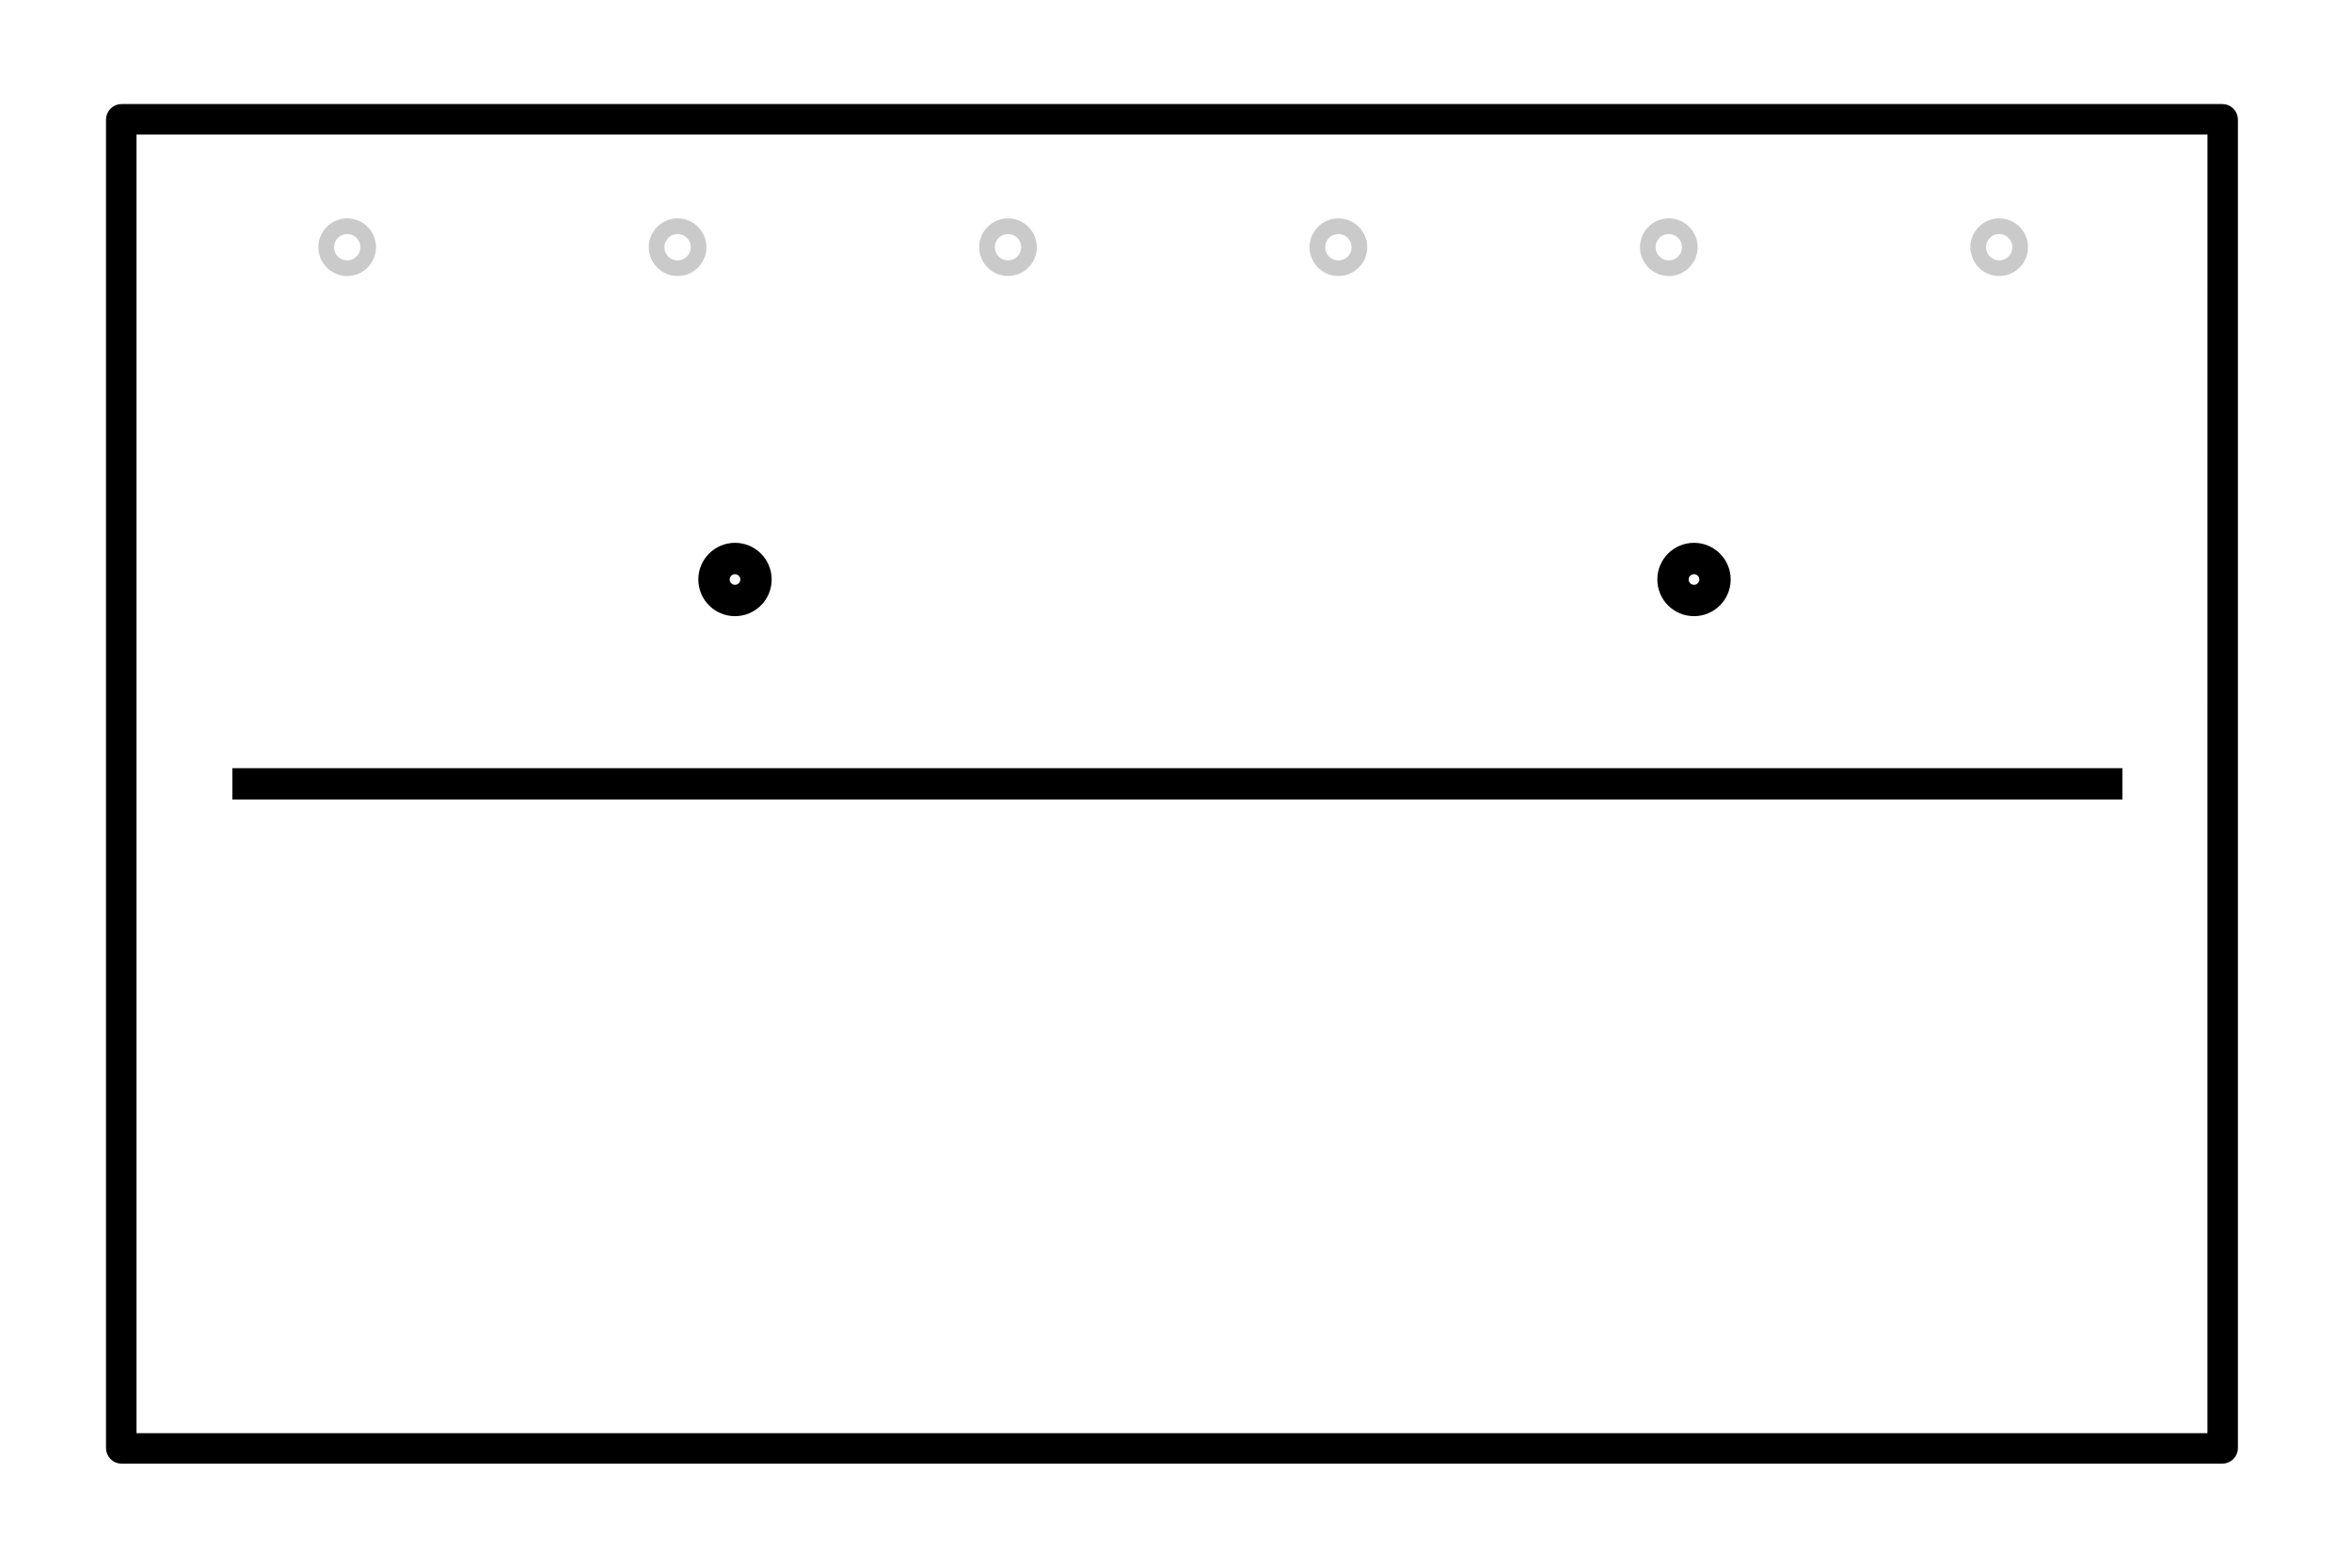
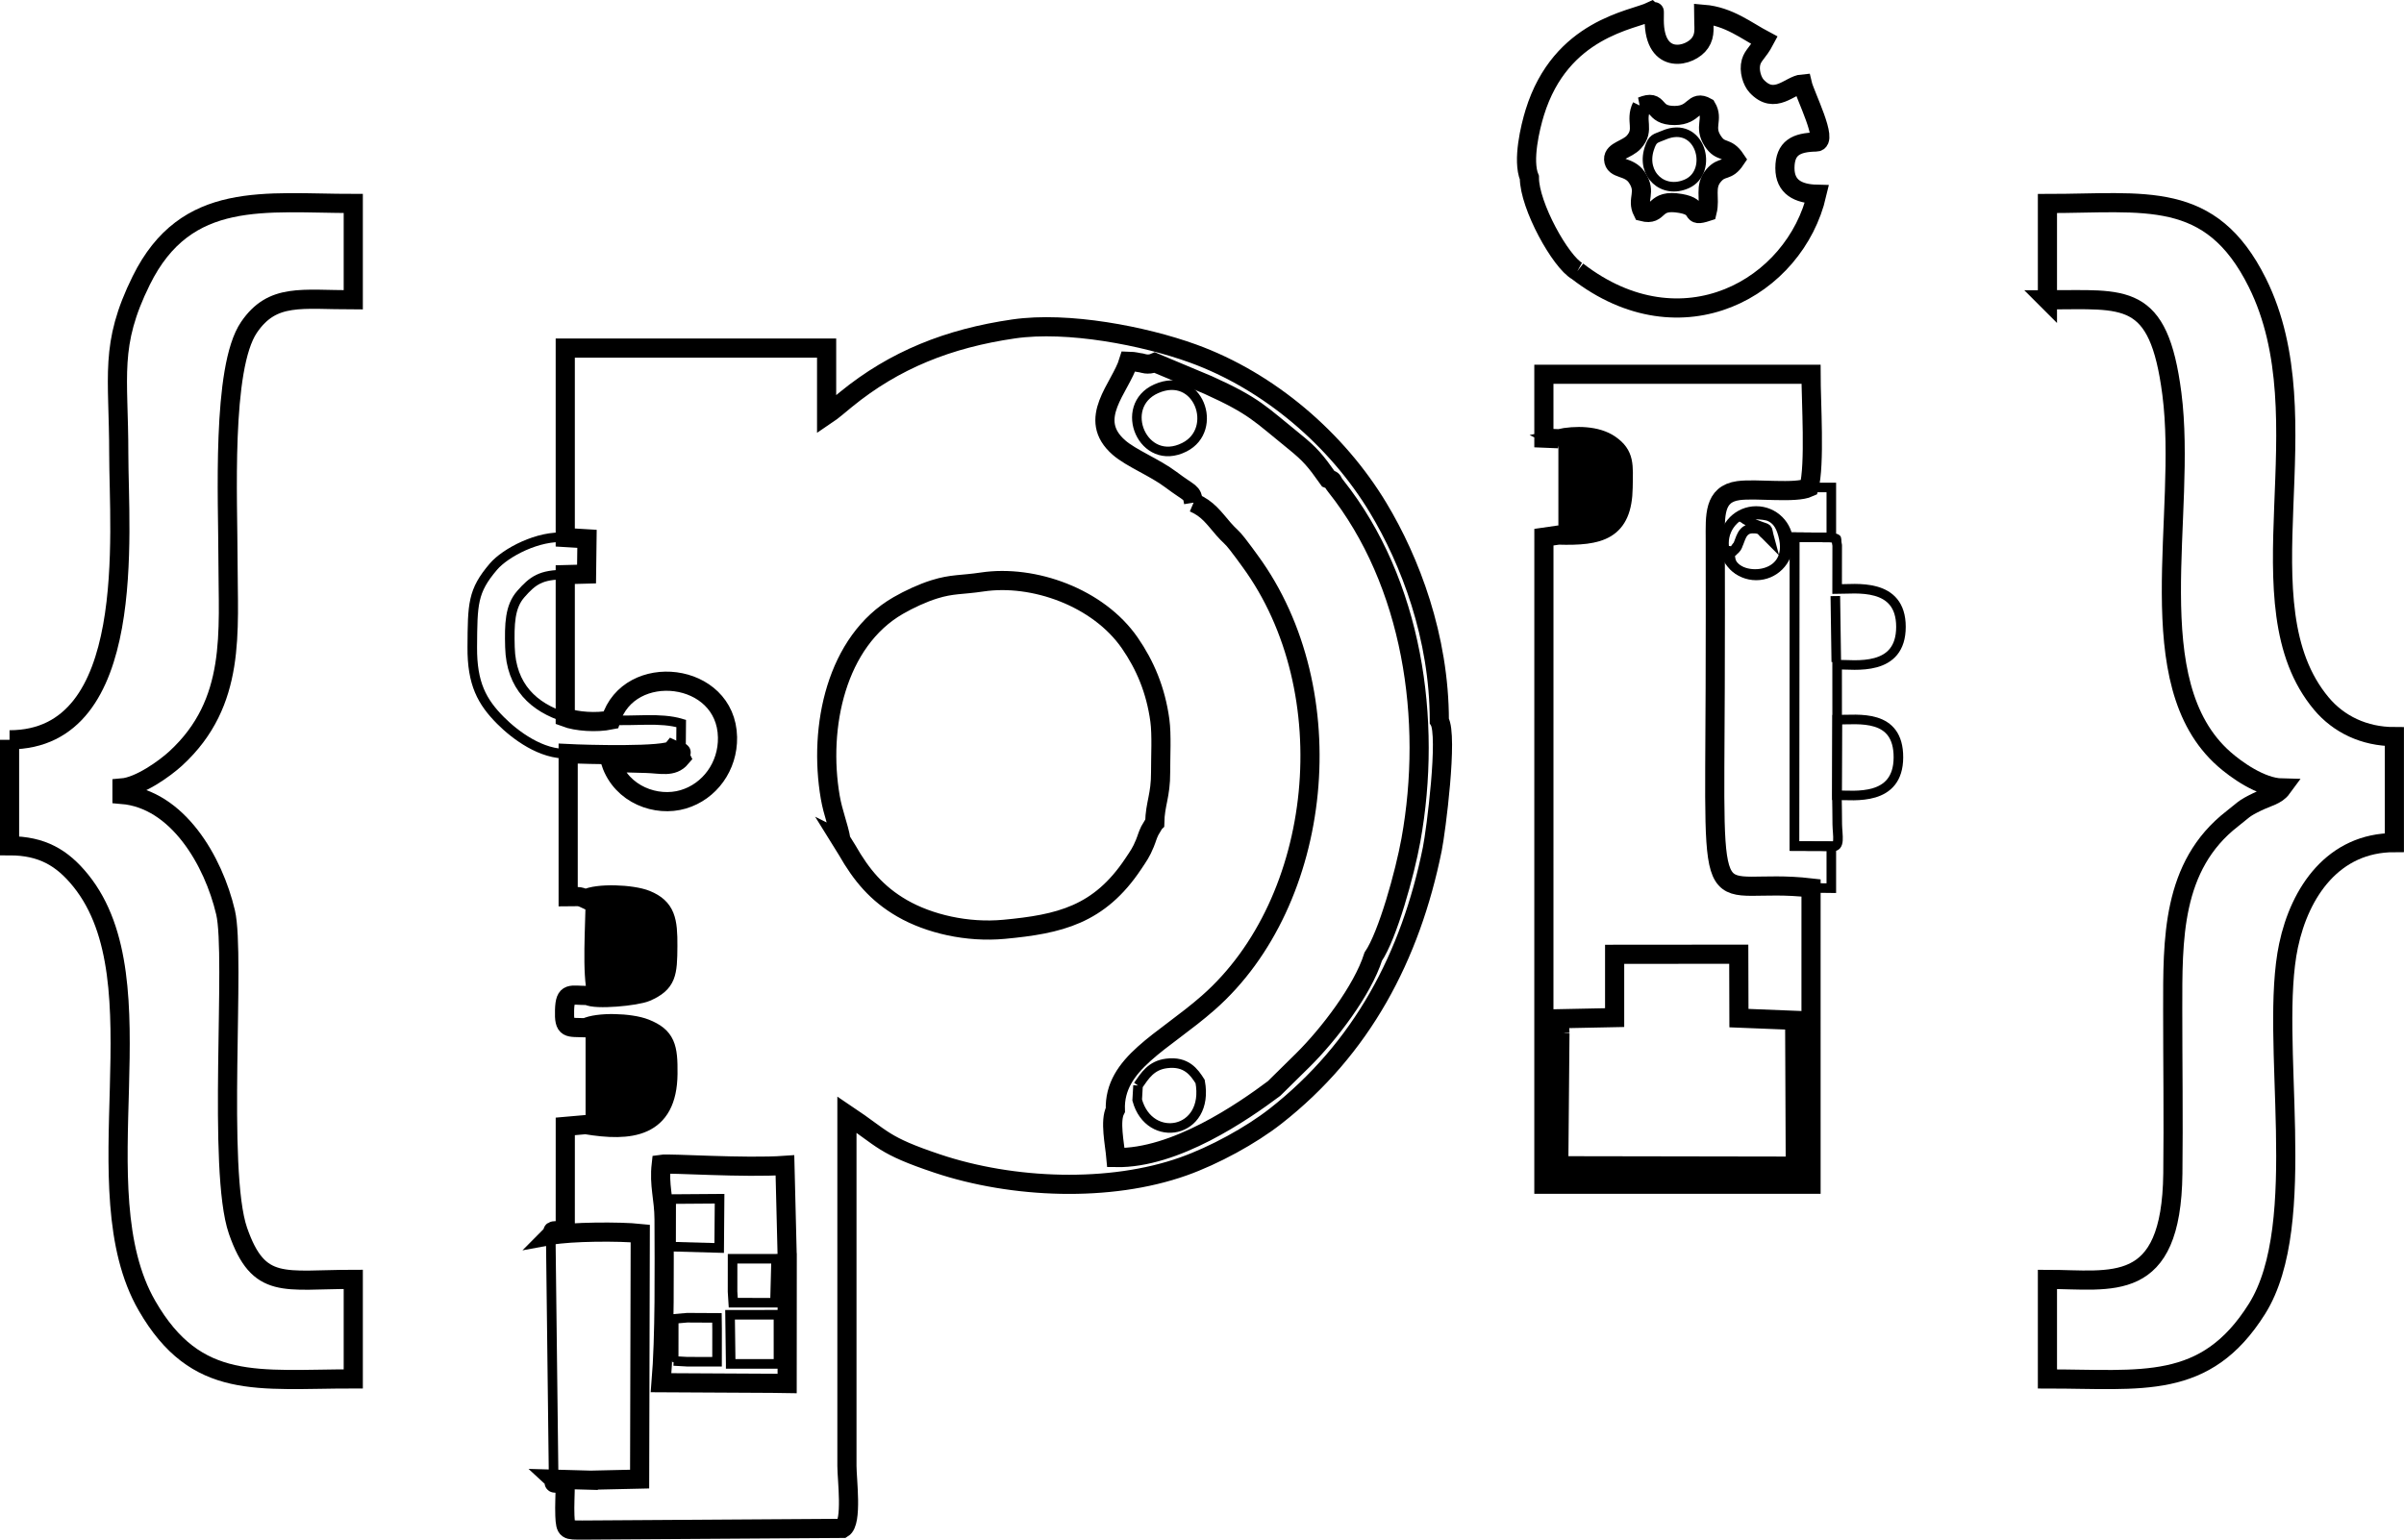
- <svg xmlns="http://www.w3.org/2000/svg" width="600" height="400" viewBox="0 0 158.75 105.833" id="svg8">
-   <path style="line-height:normal;font-variant-ligatures:normal;font-variant-position:normal;font-variant-caps:normal;font-variant-numeric:normal;font-variant-alternates:normal;font-feature-settings:normal;text-indent:0;text-align:start;text-decoration-line:none;text-decoration-style:solid;text-decoration-color:#000;text-transform:none;text-orientation:mixed;shape-padding:0;isolation:auto;mix-blend-mode:normal" d="M8.213 7.551c-.291-.001-.53.236-.529.527v89.676c-.001.291.238.53.529.529H149.994c.29-0.0.528-.239.527-.529V8.078c.001-.29-.237-.527-.527-.527zm0 .107h141.781c.233 0.0.419.187.418.42v89.676c.001.233-.185.422-.418.422H8.213c-.234.001-.421-.188-.42-.422V8.078c-.001-.234.186-.421.42-.42zm.473.84L8.684 8.5c-.002-0-.004-0-.006 0a.026.026 0 0 0-.002 0 .026.026 0 0 0-.004 0 .026.026 0 0 0-.002 0 .026.026 0 0 0 0 .002.026.026 0 0 0-.002 0 .026.026 0 0 0-.006.002.026.026 0 0 0-.002.002c-.003.002-.007.003-.01.006a.058.058 0 0 0-.004.004c-0.0 0.0 0.0.002 0 .002-0.0 0-.002-0-.002 0a.026.026 0 0 0 0 .002.026.026 0 0 0-.002 0 .026.026 0 0 0 0 .002.026.026 0 0 0-.002 0 .026.026 0 0 0 0 .002.026.026 0 0 0-.002.002.026.026 0 0 0-.002.002.026.026 0 0 0 0 .002.026.026 0 0 0-.002.002.026.026 0 0 0 0 .004.026.026 0 0 0 0 .002.026.026 0 0 0-.002.002.026.026 0 0 0 0 .006.026.026 0 0 0-.002.002.053.053 0 0 0 0 .004v88.731a.026.026 0 0 0 .002.002.026.026 0 0 0 0 .004.053.053 0 0 0 0 .004.026.026 0 0 0 .002.002.026.026 0 0 0 0 .002c0.0.001.001.003.002.004.001.003.001.005.002.008a.026.026 0 0 0 0 .002.026.026 0 0 0 .002.002.026.026 0 0 0 .002.002c.001.001.001.001.002.002l.002.002c.001.001.001.001.002.002l.002.002c.001.001.001.001.002.002 0.0 0.0.002-0.0.002 0 0.0 0-.001.002 0 .002a.026.026 0 0 0 .002.002c0.0 0.0.001-0.0.002 0a.026.026 0 0 0 0 .002.026.026 0 0 0 .002 0 .026.026 0 0 0 0 .002.026.026 0 0 0 .002 0 .026.026 0 0 0 .002 0 .026.026 0 0 0 0 .002.026.026 0 0 0 .004 0c.001 0.0.003-0.0.004 0a.026.026 0 0 0 0 .002c.001 0.0.001-0.0.002 0 .001 0.0.002.002.004.002a.026.026 0 0 0 .004 0 .053.053 0 0 0 .004 0H149.521c.001 0.0.001 0.0.002 0a.026.026 0 0 0 .006-.002l.012-.002a.026.026 0 0 0 .004-.002c.001-0.0.001-.002.002-.002.001-0.0.003.001.004 0a.026.026 0 0 0 .002-.002.026.026 0 0 0 0-.002.026.026 0 0 0 .002 0 .026.026 0 0 0 .002-.002.026.026 0 0 0 .002-.002.026.026 0 0 0 .002-.002c0-0-0-.002 0-.002a.026.026 0 0 0 .002 0 .026.026 0 0 0 .002-.002.026.026 0 0 0 .002-.002.026.026 0 0 0 0-.002.026.026 0 0 0 .002-.002.026.026 0 0 0 0-.002c.001-.001.004-.003.004-.004a.026.026 0 0 0 0-.002.026.026 0 0 0 0-.002v-.002c0-.002.002-.033.002-.074 0-.043-0-.105 0-.189 0-.168-0-.417 0-.742 0-.65-0-1.603 0-2.816 0-2.427-0-5.893 0-10.053 0-8.319.002-19.412.002-30.504 0-22.184 0-44.367 0-44.367a.026.026 0 0 0 0-.002.026.026 0 0 0-.002-.006.026.026 0 0 0 0-.002.026.026 0 0 0-.002 0v-.002a.026.026 0 0 0 0-.002c-0-.001 0-.001 0-.002a.026.026 0 0 0-.002-.002c-0-.001 0-.001 0-.002a.026.026 0 0 0-.002-.006.026.026 0 0 0-.002-.002.026.026 0 0 0-.002-.002v-.002c-0-0-.002 0-.002 0l-.002-.002v-.002c-0-0-.001 0-.002 0-.001-.001-.001-.001-.002-.002-0-0.0 0-.002 0-.002-.001-.001-.001-.001-.002-.002h-.004v-.002c-0-0-.004-.002-.006-.004a.026.026 0 0 0-.002-.002.026.026 0 0 0-.002 0 .026.026 0 0 0-.002 0 .026.026 0 0 0 0-.002.026.026 0 0 0-.004 0c-.001-0-.001 0-.002 0h-.002c-.003-0-.008-0-.012 0l.006-.002c-.001-0-140.834 0-140.838 0-.001-0-.001 0-.002 0zM149.572 97.297a.026.026 0 0 0 .002-.002.026.026 0 0 0 0-.002zM8.686 8.553s140.831-0 140.836 0a.026.026 0 0 0 .002.006.026.026 0 0 0 0 .002c0 .01-.002 22.178-.002 44.357-0 11.092 0 22.185 0 30.504-0 4.16 0 7.626 0 10.053-0 1.213 0 2.166 0 2.816-0.0.325 0.0.574 0 .742-0.0.084 0.0.147 0 .189-0.0.039 0.0.055 0 .059v.002c-0.0 0-.002-0-.002 0H8.689a.026.026 0 0 0-.002 0 .026.026 0 0 0 0-.002.026.026 0 0 0-.002 0 .026.026 0 0 0 0-.004V8.555a.026.026 0 0 0 0-.002z" id="rect4485" color="#000" font-weight="400" font-family="sans-serif" white-space="normal" overflow="visible" fill="#f0f0f0" stroke="#000" stroke-width="1.058" stroke-linejoin="round" />
-   <path id="path4492" d="M15.686 52.917H143.253" fill="none" stroke="#000" stroke-width="2.117" />
-   <circle r="1.417" cy="39.121" cx="49.609" id="path4494" fill="none" stroke="#000" stroke-width="2.117" stroke-linecap="round" stroke-linejoin="round" />
-   <circle r="1.417" cy="39.121" cx="114.338" id="path4494-6-4" fill="none" stroke="#000" stroke-width="2.117" stroke-linecap="round" stroke-linejoin="round" />
-   <circle r="1.417" cy="16.688" cx="23.435" id="path4494-4" fill="none" stroke="#cacaca" stroke-width="1.058" stroke-linecap="round" stroke-linejoin="round" />
-   <circle r="1.417" cy="16.688" cx="45.735" id="path4494-4-1" fill="none" stroke="#cacaca" stroke-width="1.058" stroke-linecap="round" stroke-linejoin="round" />
-   <circle r="1.417" cy="16.688" cx="68.036" id="path4494-4-4" fill="none" stroke="#cacaca" stroke-width="1.058" stroke-linecap="round" stroke-linejoin="round" />
-   <circle r="1.417" cy="16.688" cx="134.938" id="path4494-4-0" fill="none" stroke="#cacaca" stroke-width="1.058" stroke-linecap="round" stroke-linejoin="round" />
-   <circle r="1.417" cy="16.688" cx="112.637" id="path4494-4-6" fill="none" stroke="#cacaca" stroke-width="1.058" stroke-linecap="round" stroke-linejoin="round" />
-   <circle r="1.417" cy="16.688" cx="90.336" id="path4494-4-3" fill="none" stroke="#cacaca" stroke-width="1.058" stroke-linecap="round" stroke-linejoin="round" />
+ <svg xmlns="http://www.w3.org/2000/svg" id="svg2" height="56.444mm" width="88.105mm" version="1.1" viewBox="0 0 312.184 200">
+   <g id="layer1" transform="translate(112.77 -752.27)">
+     <g fill="none">
+       <g stroke="#000">
+         <g>
+           <g stroke-width="2.488">
+             <path id="path3363" d="m-3.542 861.44c-0.357-1.946-1.052-3.528-1.408-5.595-1.58-9.167 0.784-20.288 8.823-24.916 1.414-0.815 3.18-1.633 4.686-2.102 2.324-0.726 3.53-0.553 6.219-0.956 6.65-0.997 15.073 1.992 19.172 7.926 1.98 2.868 3.362 6.101 3.9 10.056 0.254 1.875 0.089 4.715 0.098 6.708 0.015 3.073-0.716 4.101-0.764 6.585-0.054 0.053-0.123 0.08-0.138 0.182l-0.511 0.865c-0.344 0.732-0.328 0.878-0.635 1.633-0.481 1.182-0.839 1.655-1.501 2.649-4.434 6.664-9.605 7.843-16.782 8.514-4.776 0.448-9.736-0.707-13.231-2.723-3.288-1.896-5.3-4.329-7.151-7.572l-0.779-1.255zm-7 54.146-0.01 16.406-1.934-0.029-14.435-0.077c0.502-6.029 0.404-14.876 0.384-21.256-0.01-2.694-0.675-4.37-0.363-7.12 1.052-0.161 10.882 0.513 16.062 0.144l0.295 11.931zm-25.434 28.966-4.9-0.135c0.586 0.545-0.9 0.533 1.508 0.533 0 1.306-0.102 2.95-0.048 4.197 0.087 1.998 0.266 1.866 2.268 1.881l33.809-0.218c1.282-0.784 0.551-6.343 0.551-8.124v-16.715-28.918c4.784 3.202 4.608 3.978 11.737 6.365 9.803 3.282 22.408 3.762 31.958 0.372 4.003-1.42 8.756-4.011 11.958-6.519 11.222-8.787 17.54-20.752 20.362-34.698 0.478-2.366 2.066-14.786 0.914-16.67 0.001-10.925-3.81-20.799-7.935-27.655-5.345-8.883-14.138-16.461-24.065-20.058-6.317-2.288-16.227-4.216-23.282-3.192-8.442 1.226-15.461 4.011-21.765 9.159-0.828 0.675-1.78 1.509-2.52 2.005v-8.675h-33.94v24.606l2.824 0.17-0.059 4.579-2.765 0.071v18.536c1.464 0.557 4.055 0.73 5.909 0.35 2.367-7.687 15.002-6.296 15.162 2.24 0.071 3.768-2.307 7.048-5.75 8.067-3.458 1.025-7.987-0.584-9.401-4.764 1.549 0.008 3.094 0.051 4.642 0.097 1.867 0.057 3.378 0.545 4.46-0.732-0.773-1.531 1.113-0.026-1.052-1.056-0.723 0.941-11.59 0.618-13.592 0.514v18.599c1.285 0 1.348-0.152 2.262 0.281 1.492-0.799 6.033-0.635 7.873 0.115 2.565 1.044 2.828 2.697 2.807 6.013-0.023 3.571-0.122 4.775-2.801 5.951-1.287 0.564-6.65 1.064-7.602 0.463-2.23 0-2.931-0.541-3.007 1.881-0.082 2.594 0.46 2.214 2.732 2.307 1.542-0.775 5.803-0.672 7.739 0.097 2.695 1.071 2.991 2.416 2.954 5.898-0.074 7.069-4.865 7.56-10.693 6.59l-2.639 0.231-0.002 13.544c-2.375 0-1.262-0.03-1.886 0.603 2.586-0.484 8.948-0.521 11.625-0.24l-0.083 31.909-6.265 0.14zm78.205-126.99c-0.245-1.488-0.337-1.029-2.936-2.985-2.103-1.583-5.156-2.777-6.741-4.154-4.312-3.739 0.18-7.749 1.239-11.223 0.978 0.032 0.828 0.108 1.702 0.222 0.032 0.006 0.815 0.338 1.694-0.046l6.942 2.913c6.072 2.746 6.763 3.774 11.13 7.293 2.141 1.726 2.8 2.542 4.457 4.878 0.816 0.32 0.314 0.123 0.986 0.967 9.961 12.531 12.576 30.352 9.747 45.971-0.777 4.298-3.013 12.382-4.889 15.142-1.401 4.416-5.823 10.153-9.091 13.395l-3.793 3.738c-4.023 3.007-12.828 9.107-20.535 8.967-0.158-1.78-0.812-4.771-0.073-6.187-0.207-6.084 6.189-8.751 12.079-13.931 14.96-13.156 17.817-40.449 5.413-57.376-0.448-0.636-1.033-1.407-1.629-2.189-0.746-0.981-1.02-1.047-1.807-1.955-1.274-1.473-2.05-2.655-3.894-3.44" />
+             <path id="path3365" d="m153.11 791.22c10.072 0 14.435-1.186 16.162 12.207 2.033 15.778-4.464 37.524 6.782 47.452 1.539 1.359 4.776 3.694 7.51 3.754-0.71 0.97-1.866 1.148-3.21 1.798-1.848 0.894-1.755 1.041-3.234 2.189-7.921 6.144-7.74 15.757-7.74 24.8 0 7.08 0.1 14.225 0.017 21.294-0.186 15.86-7.984 13.75-16.286 13.75v12.933c12.233 0 20.511 1.554 27.203-9.091 7.012-11.155 1.525-34.982 4.107-47.206 1.478-6.999 5.851-13.374 13.743-13.374v-13.767c-3.944 0-7.252-1.633-9.477-4.289-10.816-12.914 0.556-36.84-8.319-54.676-6.068-12.194-14.584-10.288-27.257-10.288v12.515z" />
+             <path id="path3367" d="m-111.53 848.37v13.768c4.197 0 6.84 1.545 9.244 4.522 10.675 13.22-0.146 40.06 8.603 55.225 6.414 11.119 14.4 9.506 26.788 9.506v-12.932c-8.994 0-12.275 1.453-14.969-6.306-2.726-7.847-0.285-35.69-1.615-41.356-1.575-6.717-6.236-14.733-13.451-15.333v-0.835c2.308-0.192 5.567-2.533 6.997-3.85 7.905-7.275 6.769-16.442 6.769-25.771 0-7.686-0.87-24.948 2.732-30.226 3.053-4.474 6.827-3.566 13.537-3.566v-12.515c-11.43 0-21.706-1.809-27.536 10.008-4.161 8.432-2.917 12.298-2.917 22.533 0 10.166 2.587 37.129-14.183 37.129" />
+             <path id="path3385" d="m89.603 809.26c2.266-0.481 4.995-0.424 6.694 0.759 1.948 1.356 1.756 2.644 1.712 5.58-0.084 5.624-3.035 6.334-8.405 6.178l-1.882 0.273-0.004 64.444v19.613h34.695l-0.001-27.155 0.001-11.339c-13.644-1.58-12.543 6.084-12.447-25.996 0.019-6.409 0.026-12.825 0.011-19.234-0.008-3.067-0.224-5.937 2.998-6.38 2.34-0.322 7.405 0.411 9.171-0.408 0.797-2.906 0.268-11.17 0.267-14.708h-34.695l0.001 8.297 1.886 0.077zm0.199 77.234-0.102-1.889 7.207-0.147v-8.222l16.119-0.013 0.023 8.301 7.239 0.289 0.081 18.941-30.719-0.051 0.152-17.21z" />
+           </g>
+           <g stroke-width="1.244">
+             <path id="path3393" d="m89.802 886.49-0.152 17.21 30.719 0.051-0.08-18.941-7.24-0.289-0.023-8.301-16.119 0.013v8.222l-7.207 0.147 0.102 1.889z" />
+             <path id="path3395" d="m114.3 820c-0.919-0.555-0.085 0.108-0.839-0.697 0.471-0.33 2.909-0.231 3.556 0.061 0.869 0.393 1.377 1.051 1.738 2.324 1.744 6.161-6.363 6.218-6.792 3.167-0.304-2.154-0.23-0.12 0.442-1.097 1.302-1.897-0.457 1.038 0.476-0.643 0.396-0.716 0.49-2.155 1.92-2.183 1.255-0.025 1.099 0.37 1.65 0.783l0.594 0.599c-0.489-1.799 0.072-1.152-1.644-1.848-0.895-0.363-0.497-0.1-1.102-0.466zm8.107 47.613 2.639 0.031v-5.448l-4.789-0.019 0.021-40.127 4.768 0.042v-6.497h-2.906c-1.767 0.82-6.831 0.087-9.171 0.408-3.222 0.443-3.005 3.313-2.998 6.38 0.015 6.41 0.009 12.826-0.011 19.234-0.096 32.079-1.197 24.415 12.447 25.996" />
+             <path id="path3397" d="m-40.875 944.42 4.9 0.135 6.265-0.139 0.083-31.91c-2.677-0.282-9.039-0.245-11.625 0.24l0.378 31.675z" />
+           </g>
+           <path id="path3399" d="m100.42 766.1c2.485-1.009 1.239 1.179 4.263 1.174 2.721-0.004 2.361-2.087 4.158-1.086 0.962 1.617-0.423 2.515 0.812 4.399 1.069 1.632 1.767 0.606 2.959 2.392-1.129 1.688-1.714 0.777-2.842 2.082-1.262 1.459-0.399 2.924-0.843 4.706-2.484 0.81-0.584-0.579-3.469-1.072-3.622-0.62-2.555 1.68-4.917 1.074-0.84-1.668 0.575-2.498-0.747-4.457-1.05-1.557-2.953-0.949-3.017-2.354-0.05-1.092 1.768-1.267 2.639-2.244 1.45-1.628 0.089-2.738 1.005-4.614zm-8.355 21.395c13.559 10.495 28.272 2.166 31.103-9.991-2.403-0.054-4.148-0.918-4.148-3.397 0-2.642 1.491-3.349 4.058-3.392 1.644-0.001-1.464-6.122-1.795-7.543-1.619 0.135-3.573 2.825-5.94 0.283-0.563-0.604-1.039-1.997-0.716-3.13 0.261-0.913 0.945-1.283 1.753-2.81-2.363-1.25-4.644-3.122-7.919-3.394 0 1.644 0.275 2.625-0.445 3.703-1.222 1.829-5.965 3.053-5.965-2.952 0-1.895 0.101-0.729-0.377-1.13-2.417 1.161-11.749 2.179-15.138 13.147-0.585 1.896-1.628 6.21-0.701 8.457 0 3.643 4.066 10.962 6.23 12.147" stroke-width="2.488" />
+         </g>
+         <path id="path3401" d="m-17.964 923.06 6.285-0.004 0.003 6.384-6.205-0.001-0.083-6.378zm-7.315 0.531 1.748-0.153 3.864 0.021 0.018 1.5-0.004 4.198-3.875-0.004-1.757-0.099 0.006-5.465zm7.642-7.807 5.654-0.004-0.148 5.713-5.42-0.004-0.089-1.431 0.003-4.274zm-7.975-7.748 6.286-0.046-0.051 6.397-6.247-0.174 0.011-6.177zm13.127 23.925 1.934 0.029 0.01-16.406-0.295-11.931c-5.18 0.37-15.01-0.305-16.062-0.144-0.313 2.75 0.354 4.425 0.363 7.12 0.019 6.38 0.118 15.226-0.384 21.256l14.435 0.077z" stroke-width=".351" />
+       </g>
+       <path id="path3403" d="m37.377 802.77c5.47-2.43 8.228 5.287 3.66 7.593-5.362 2.706-8.765-5.325-3.66-7.593zm5.703 90c1.259 6.813-6.597 8.188-8.173 2.396l0.11-1.883c0.892-1.278 1.69-2.611 3.698-2.869 2.567-0.33 3.596 1.133 4.365 2.356zm-11.012 3.681c-0.739 1.416-0.085 4.407 0.073 6.187 7.707 0.14 16.512-5.96 20.535-8.967l3.793-3.738c3.268-3.241 7.69-8.979 9.091-13.395 1.876-2.76 4.112-10.844 4.889-15.142 2.829-15.619 0.214-33.44-9.747-45.971-0.672-0.844-0.17-0.648-0.986-0.967-1.657-2.336-2.317-3.152-4.457-4.878-4.367-3.519-5.058-4.547-11.13-7.293l-6.942-2.913c-0.878 0.385-1.661 0.052-1.694 0.046-0.873-0.114-0.724-0.19-1.702-0.222-1.059 3.474-5.551 7.484-1.239 11.223 1.586 1.377 4.639 2.571 6.741 4.154 2.598 1.957 2.691 1.498 2.936 2.985 1.844 0.786 2.62 1.967 3.894 3.44 0.788 0.909 1.062 0.974 1.807 1.955 0.595 0.782 1.18 1.553 1.629 2.189 12.404 16.926 9.547 44.219-5.413 57.376-5.89 5.179-12.286 7.847-12.079 13.931" />
+       <path id="path3405" d="m-38.991 850.17c2.002 0.103 12.869 0.427 13.592-0.514 2.165 1.03 0.279-0.476 1.052 1.056l0.037-4.462c-2.745-0.816-6.066-0.257-9.148-0.447-1.855 0.38-4.446 0.207-5.91-0.35-4.072-1.289-7.043-3.975-7.181-9.103-0.081-3.005-0.027-5.276 1.415-6.913 1.545-1.754 2.595-2.551 5.766-2.52l2.765-0.072 0.059-4.579-2.824-0.17c-3.436-0.324-7.755 1.94-9.326 3.781-2.72 3.188-2.709 4.832-2.746 10.463-0.032 4.743 1.263 7.104 3.675 9.525 1.878 1.886 5.311 4.479 8.774 4.304" stroke="#000" stroke-width="1.244" />
+       <path id="path3407" d="m125.69 838.26-0.122-8.56m-0.522 32.496c1.235 0.293 0.797-1.403 0.772-2.833-0.023-1.267-0.009-2.526-0.046-3.792l0.032-9.805-0.004-7.166c2.288 0 8.289 0.964 8.289-4.903 0-5.811-5.939-4.902-8.289-4.902l0.009-5.67c-0.243-1.163 0.255-0.747-0.765-1.034l-4.768-0.042-0.021 40.127 4.789 0.019z" stroke="#000" stroke-width="1.244" />
+       <path id="path3409" d="m-33.458 845.8c3.082 0.189 6.403-0.369 9.148 0.447l-0.037 4.462c-1.081 1.277-2.592 0.789-4.46 0.732-1.548-0.047-3.093-0.089-4.642-0.097 1.413 4.18 5.943 5.789 9.401 4.764 3.443-1.02 5.822-4.299 5.75-8.067-0.16-8.537-12.796-9.927-15.161-2.24" />
+     </g>
+     <g fill-rule="evenodd">
+       <path id="path3411" d="m-36.727 869.05c0 3.214-0.497 9.819 0.275 12.542 0.952 0.601 6.315 0.102 7.602-0.463 2.68-1.176 2.779-2.38 2.801-5.951 0.021-3.316-0.242-4.969-2.807-6.013-1.84-0.75-6.381-0.914-7.872-0.115" />
+       <path id="path3413" d="m-36.727 885.78v12.585c5.828 0.971 10.619 0.479 10.693-6.591 0.036-3.481-0.259-4.826-2.954-5.897-1.935-0.769-6.197-0.872-7.739-0.097" />
+       <path id="path3415" d="m89.603 821.77c5.37 0.156 8.321-0.554 8.405-6.178 0.045-2.936 0.236-4.224-1.712-5.58-1.699-1.183-4.427-1.24-6.694-0.759v12.517z" />
+     </g>
+     <g fill="none">
+       <path id="path3417" d="m103.26 769.84c4.795-2.085 6.597 4.707 3.031 6.305-3.097 1.387-5.931-1.234-4.902-4.514 0.465-1.483 0.804-1.326 1.872-1.791zm-6.488 3.115c0.065 1.405 1.966 0.797 3.017 2.354 1.321 1.959-0.094 2.79 0.747 4.457 2.361 0.606 1.294-1.694 4.917-1.074 2.885 0.493 0.985 1.883 3.469 1.072 0.444-1.782-0.418-3.247 0.843-4.706 1.128-1.305 1.713-0.394 2.842-2.082-1.192-1.785-1.891-0.76-2.959-2.392-1.235-1.884 0.151-2.782-0.812-4.399-1.796-1.002-1.437 1.081-4.158 1.086-3.024 0.006-1.778-2.183-4.263-1.174-0.915 1.876 0.445 2.986-1.005 4.614-0.87 0.978-2.689 1.152-2.639 2.244" />
+       <path id="path3419" d="m125.78 855.57c2.226 0 7.953 0.811 7.979-4.899 0.026-5.72-5.204-4.907-7.948-4.907l-0.031 9.805z" stroke="#000" stroke-width="1.244" />
+       <path id="path3421" d="m133.15 831.43c-1.548-2.231-4.326-1.864-7.575-1.734l0.122 8.56c2.873 0.154 5.133 0.044 6.446-1.041 0.964-0.798 1.686-2.277 1.496-4.413-0.041-0.467-0.167-0.908-0.489-1.371" />
+       <g stroke="#000" stroke-width="1.244">
+         <path id="path3423" d="m37.377 802.77c-5.106 2.268-1.702 10.299 3.66 7.593 4.568-2.306 1.81-10.022-3.66-7.593" />
+         <path id="path3425" d="m35.016 893.28-0.11 1.883c1.577 5.792 9.432 4.417 8.173-2.396-0.769-1.223-1.798-2.686-4.365-2.356-2.008 0.258-2.806 1.591-3.698 2.869" />
+         <path id="path3427" d="m-17.881 929.44 6.205 0.001-0.003-6.384-6.285 0.004 0.083 6.378z" />
+         <path id="path3429" d="m103.26 769.84c-1.068 0.465-1.406 0.308-1.872 1.791-1.028 3.28 1.806 5.901 4.902 4.514 3.567-1.599 1.764-8.39-3.031-6.305" />
+         <path id="path3431" d="m-25.624 914.21 6.247 0.174 0.051-6.397-6.286 0.046-0.011 6.177z" />
+         <path id="path3433" d="m-25.286 929.06 1.757 0.099 3.875 0.004 0.004-4.198-0.018-1.5-3.864-0.021-1.748 0.153-0.006 5.465z" />
+         <path id="path3435" d="m-17.64 920.06 0.089 1.431 5.42 0.004 0.148-5.713-5.654 0.004-0.003 4.274z" />
+         <path id="path3437" d="m115.29 818.65c2.31 0 4.184 1.873 4.184 4.184 0 2.31-1.874 4.184-4.184 4.184-2.31 0-4.184-1.874-4.184-4.184 0-2.31 1.874-4.184 4.184-4.184" />
+       </g>
+     </g>
+   </g>
</svg>
